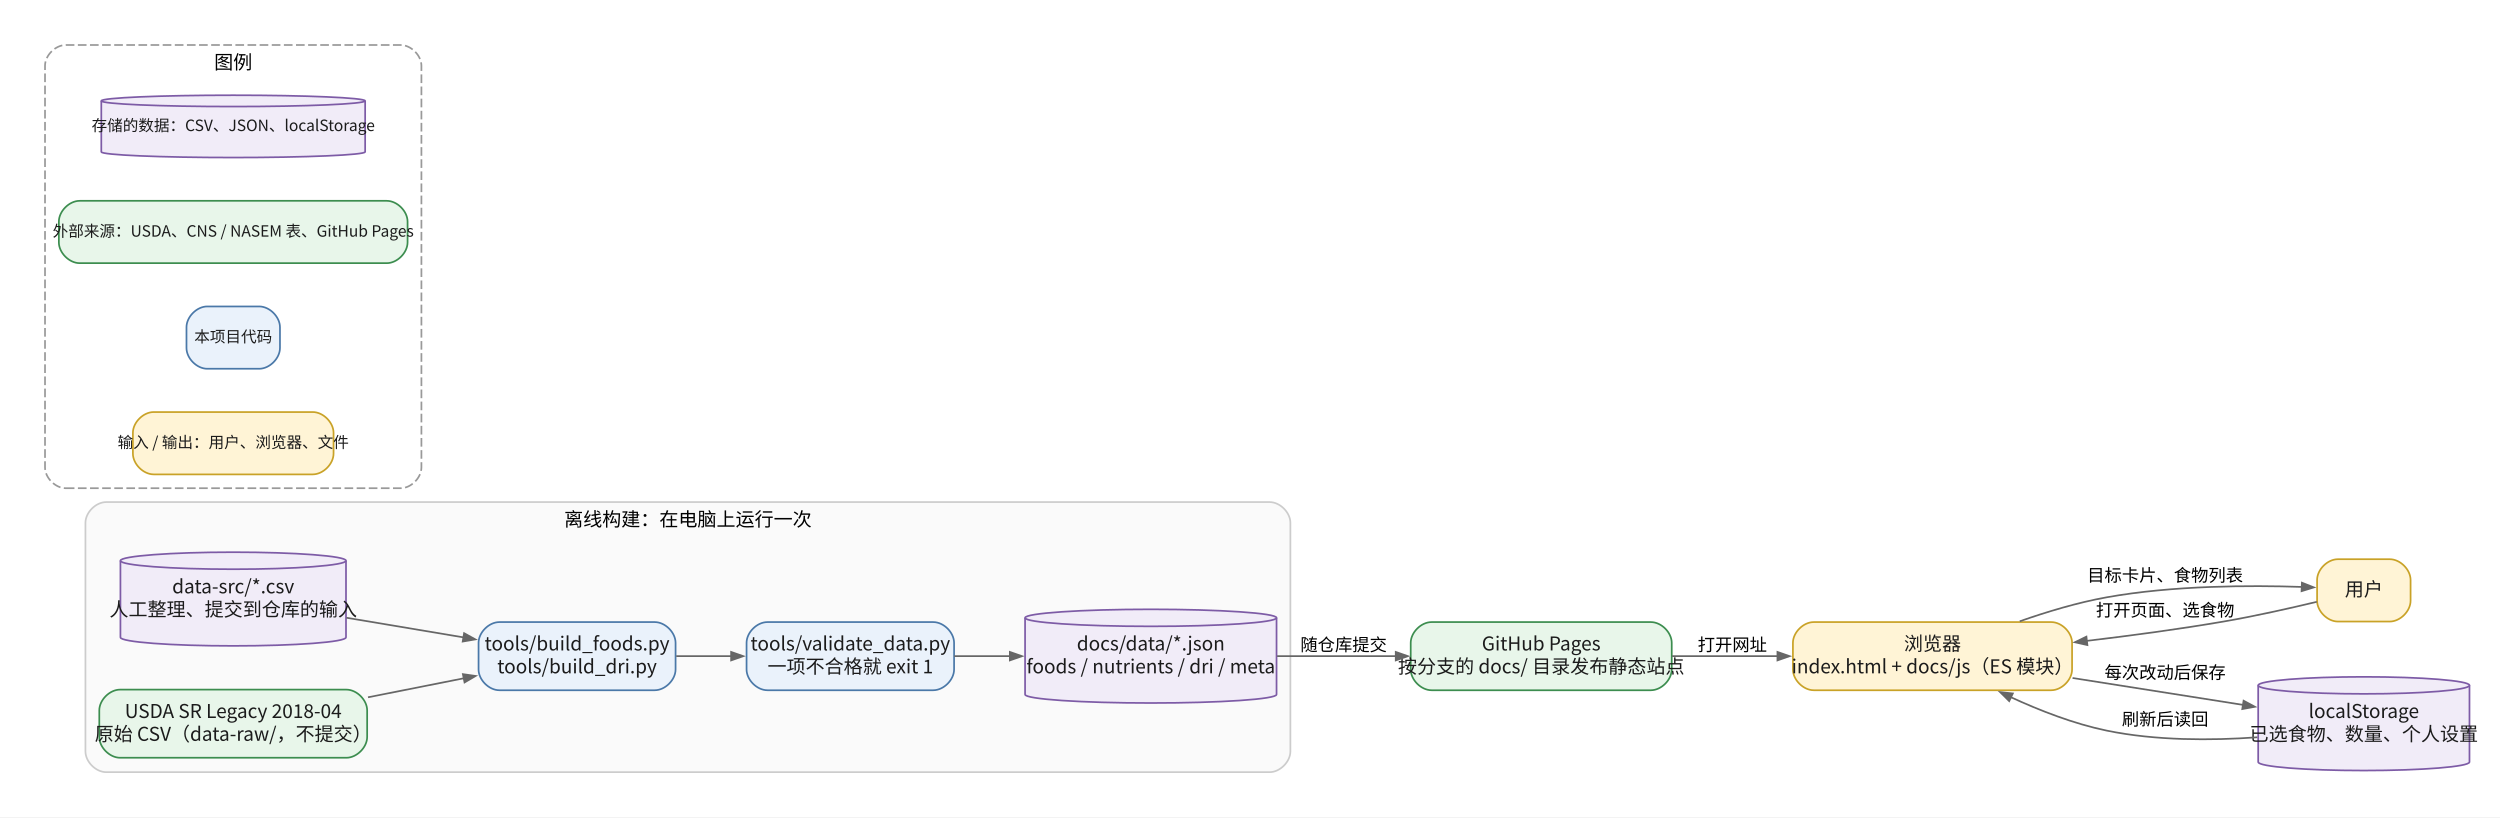
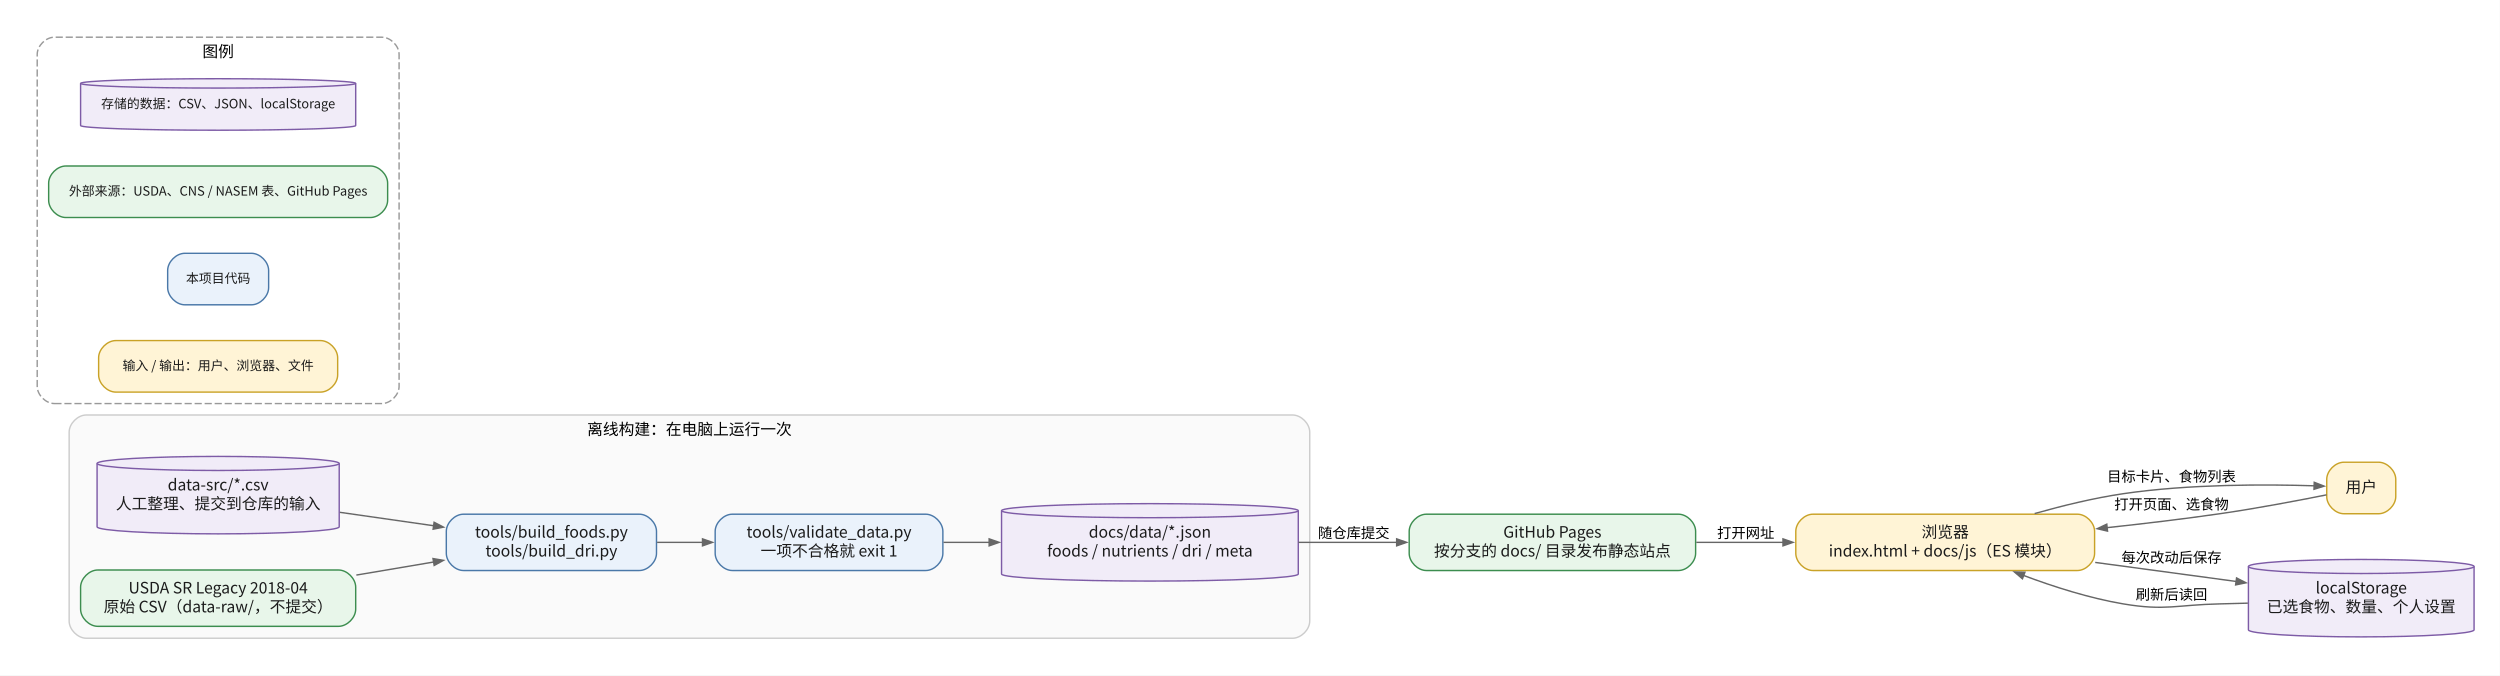
- <svg xmlns="http://www.w3.org/2000/svg" width="1444pt" height="472pt" viewBox="0.00 0.00 1444.00 472.00">
+ <svg xmlns="http://www.w3.org/2000/svg" width="1747pt" height="472pt" viewBox="0.00 0.00 1747.00 472.00">
  <g id="graph0" class="graph" transform="scale(1 1) rotate(0) translate(18 454)">
-     <polygon fill="white" stroke="none" points="-18,18 -18,-454 1426.37,-454 1426.37,18 -18,18" />
+     <polygon fill="white" stroke="none" points="-18,18 -18,-454 1728.88,-454 1728.88,18 -18,18" />
    <g id="clust1" class="cluster">
-       <path fill="#fafafa" stroke="#cccccc" d="M43.35,-8C43.35,-8 715.33,-8 715.33,-8 721.33,-8 727.33,-14 727.33,-20 727.33,-20 727.33,-152 727.33,-152 727.33,-158 721.33,-164 715.33,-164 715.33,-164 43.35,-164 43.35,-164 37.35,-164 31.35,-158 31.35,-152 31.35,-152 31.35,-20 31.35,-20 31.35,-14 37.35,-8 43.35,-8" />
-       <text xml:space="preserve" text-anchor="middle" x="379.34" y="-150.1" font-family="Noto Sans CJK SC" font-size="11.00">离线构建：在电脑上运行一次</text>
+       <path fill="#fafafa" stroke="#cccccc" d="M42.32,-8C42.32,-8 885.24,-8 885.24,-8 891.24,-8 897.24,-14 897.24,-20 897.24,-20 897.24,-152 897.24,-152 897.24,-158 891.24,-164 885.24,-164 885.24,-164 42.32,-164 42.32,-164 36.32,-164 30.32,-158 30.32,-152 30.32,-152 30.32,-20 30.32,-20 30.32,-14 36.32,-8 42.32,-8" />
+       <text xml:space="preserve" text-anchor="middle" x="463.78" y="-150.1" font-family="Noto Sans CJK SC" font-size="11.00">离线构建：在电脑上运行一次</text>
    </g>
    <g id="clust2" class="cluster">
-       <path fill="white" stroke="#999999" stroke-dasharray="5,2" d="M20,-172C20,-172 213.41,-172 213.41,-172 219.41,-172 225.41,-178 225.41,-184 225.41,-184 225.41,-416 225.41,-416 225.41,-422 219.41,-428 213.41,-428 213.41,-428 20,-428 20,-428 14,-428 8,-422 8,-416 8,-416 8,-184 8,-184 8,-178 14,-172 20,-172" />
-       <text xml:space="preserve" text-anchor="middle" x="116.71" y="-414.1" font-family="Noto Sans CJK SC" font-size="11.00">图例</text>
+       <path fill="white" stroke="#999999" stroke-dasharray="5,2" d="M20,-172C20,-172 248.88,-172 248.88,-172 254.88,-172 260.88,-178 260.88,-184 260.88,-184 260.88,-416 260.88,-416 260.88,-422 254.88,-428 248.88,-428 248.88,-428 20,-428 20,-428 14,-428 8,-422 8,-416 8,-416 8,-184 8,-184 8,-178 14,-172 20,-172" />
+       <text xml:space="preserve" text-anchor="middle" x="134.44" y="-414.1" font-family="Noto Sans CJK SC" font-size="11.00">图例</text>
    </g>
    <g id="node1" class="node">
-       <path fill="#e8f6ea" stroke="#3c8d4f" d="M182.07,-55.68C182.07,-55.68 51.35,-55.68 51.35,-55.68 45.35,-55.68 39.35,-49.68 39.35,-43.68 39.35,-43.68 39.35,-28.32 39.35,-28.32 39.35,-22.32 45.35,-16.32 51.35,-16.32 51.35,-16.32 182.07,-16.32 182.07,-16.32 188.07,-16.32 194.07,-22.32 194.07,-28.32 194.07,-28.32 194.07,-43.68 194.07,-43.68 194.07,-49.68 188.07,-55.68 182.07,-55.68" />
-       <text xml:space="preserve" text-anchor="middle" x="116.71" y="-39.3" font-family="Noto Sans CJK SC" font-size="11.00" fill="#1b1b1b">USDA SR Legacy 2018-04</text>
-       <text xml:space="preserve" text-anchor="middle" x="116.71" y="-26.1" font-family="Noto Sans CJK SC" font-size="11.00" fill="#1b1b1b">原始 CSV（data-raw/，不提交）</text>
+       <path fill="#e8f6ea" stroke="#3c8d4f" d="M218.56,-55.68C218.56,-55.68 50.32,-55.68 50.32,-55.68 44.32,-55.68 38.32,-49.68 38.32,-43.68 38.32,-43.68 38.32,-28.32 38.32,-28.32 38.32,-22.32 44.32,-16.32 50.32,-16.32 50.32,-16.32 218.56,-16.32 218.56,-16.32 224.56,-16.32 230.56,-22.32 230.56,-28.32 230.56,-28.32 230.56,-43.68 230.56,-43.68 230.56,-49.68 224.56,-55.68 218.56,-55.68" />
+       <text xml:space="preserve" text-anchor="middle" x="134.44" y="-39.3" font-family="Noto Sans CJK SC" font-size="11.00" fill="#1b1b1b">USDA SR Legacy 2018-04</text>
+       <text xml:space="preserve" text-anchor="middle" x="134.44" y="-26.1" font-family="Noto Sans CJK SC" font-size="11.00" fill="#1b1b1b">原始 CSV（data-raw/，不提交）</text>
    </g>
    <g id="node3" class="node">
-       <path fill="#eaf2fb" stroke="#4a78a8" d="M360.21,-94.68C360.21,-94.68 270.41,-94.68 270.41,-94.68 264.41,-94.68 258.41,-88.68 258.41,-82.68 258.41,-82.68 258.41,-67.32 258.41,-67.32 258.41,-61.32 264.41,-55.32 270.41,-55.32 270.41,-55.32 360.21,-55.32 360.21,-55.32 366.21,-55.32 372.21,-61.32 372.21,-67.32 372.21,-67.32 372.21,-82.68 372.21,-82.68 372.21,-88.68 366.21,-94.68 360.21,-94.68" />
-       <text xml:space="preserve" text-anchor="middle" x="315.31" y="-78.3" font-family="Noto Sans CJK SC" font-size="11.00" fill="#1b1b1b">tools/build_foods.py</text>
-       <text xml:space="preserve" text-anchor="middle" x="315.31" y="-65.1" font-family="Noto Sans CJK SC" font-size="11.00" fill="#1b1b1b">tools/build_dri.py</text>
+       <path fill="#eaf2fb" stroke="#4a78a8" d="M428.76,-94.68C428.76,-94.68 305.88,-94.68 305.88,-94.68 299.88,-94.68 293.88,-88.68 293.88,-82.68 293.88,-82.68 293.88,-67.32 293.88,-67.32 293.88,-61.32 299.88,-55.32 305.88,-55.32 305.88,-55.32 428.76,-55.32 428.76,-55.32 434.76,-55.32 440.76,-61.32 440.76,-67.32 440.76,-67.32 440.76,-82.68 440.76,-82.68 440.76,-88.68 434.76,-94.68 428.76,-94.68" />
+       <text xml:space="preserve" text-anchor="middle" x="367.32" y="-78.3" font-family="Noto Sans CJK SC" font-size="11.00" fill="#1b1b1b">tools/build_foods.py</text>
+       <text xml:space="preserve" text-anchor="middle" x="367.32" y="-65.1" font-family="Noto Sans CJK SC" font-size="11.00" fill="#1b1b1b">tools/build_dri.py</text>
    </g>
    <g id="edge1" class="edge">
-       <path fill="none" stroke="#666666" d="M194.56,-51.25C212.96,-54.9 232.42,-58.75 250.17,-62.28" />
-       <polygon fill="#666666" stroke="#666666" points="249.37,-64.62 256.71,-63.57 250.32,-59.81 249.37,-64.62" />
+       <path fill="none" stroke="#666666" d="M231.01,-52.14C249.09,-55.2 267.83,-58.36 285.4,-61.33" />
+       <polygon fill="#666666" stroke="#666666" points="284.58,-63.68 291.89,-62.43 285.4,-58.85 284.58,-63.68" />
    </g>
    <g id="node2" class="node">
-       <path fill="#f1ecf8" stroke="#7d5ba6" d="M181.85,-130.14C181.85,-132.85 152.65,-135.06 116.71,-135.06 80.76,-135.06 51.56,-132.85 51.56,-130.14 51.56,-130.14 51.56,-85.86 51.56,-85.86 51.56,-83.15 80.76,-80.94 116.71,-80.94 152.65,-80.94 181.85,-83.15 181.85,-85.86 181.85,-85.86 181.85,-130.14 181.85,-130.14" />
-       <path fill="none" stroke="#7d5ba6" d="M181.85,-130.14C181.85,-127.43 152.65,-125.22 116.71,-125.22 80.76,-125.22 51.56,-127.43 51.56,-130.14" />
-       <text xml:space="preserve" text-anchor="middle" x="116.71" y="-111.3" font-family="Noto Sans CJK SC" font-size="11.00" fill="#1b1b1b">data-src/*.csv</text>
-       <text xml:space="preserve" text-anchor="middle" x="116.71" y="-98.1" font-family="Noto Sans CJK SC" font-size="11.00" fill="#1b1b1b">人工整理、提交到仓库的输入</text>
+       <path fill="#f1ecf8" stroke="#7d5ba6" d="M219.04,-130.14C219.04,-132.85 181.12,-135.06 134.44,-135.06 87.76,-135.06 49.84,-132.85 49.84,-130.14 49.84,-130.14 49.84,-85.86 49.84,-85.86 49.84,-83.15 87.76,-80.94 134.44,-80.94 181.12,-80.94 219.04,-83.15 219.04,-85.86 219.04,-85.86 219.04,-130.14 219.04,-130.14" />
+       <path fill="none" stroke="#7d5ba6" d="M219.04,-130.14C219.04,-127.43 181.12,-125.22 134.44,-125.22 87.76,-125.22 49.84,-127.43 49.84,-130.14" />
+       <text xml:space="preserve" text-anchor="middle" x="134.44" y="-111.3" font-family="Noto Sans CJK SC" font-size="11.00" fill="#1b1b1b">data-src/*.csv</text>
+       <text xml:space="preserve" text-anchor="middle" x="134.44" y="-98.1" font-family="Noto Sans CJK SC" font-size="11.00" fill="#1b1b1b">人工整理、提交到仓库的输入</text>
    </g>
    <g id="edge2" class="edge">
-       <path fill="none" stroke="#666666" d="M182.08,-97.19C203.83,-93.54 228.1,-89.47 249.86,-85.82" />
-       <polygon fill="#666666" stroke="#666666" points="250.07,-88.27 256.57,-84.69 249.26,-83.44 250.07,-88.27" />
+       <path fill="none" stroke="#666666" d="M219.45,-95.99C240.85,-92.93 263.8,-89.65 285.06,-86.61" />
+       <polygon fill="#666666" stroke="#666666" points="285.35,-89.05 291.93,-85.63 284.66,-84.2 285.35,-89.05" />
    </g>
    <g id="node4" class="node">
-       <path fill="#eaf2fb" stroke="#4a78a8" d="M521.08,-94.68C521.08,-94.68 425.21,-94.68 425.21,-94.68 419.21,-94.68 413.21,-88.68 413.21,-82.68 413.21,-82.68 413.21,-67.32 413.21,-67.32 413.21,-61.32 419.21,-55.32 425.21,-55.32 425.21,-55.32 521.08,-55.32 521.08,-55.32 527.08,-55.32 533.08,-61.32 533.08,-67.32 533.08,-67.32 533.08,-82.68 533.08,-82.68 533.08,-88.68 527.08,-94.68 521.08,-94.68" />
-       <text xml:space="preserve" text-anchor="middle" x="473.15" y="-78.3" font-family="Noto Sans CJK SC" font-size="11.00" fill="#1b1b1b">tools/validate_data.py</text>
-       <text xml:space="preserve" text-anchor="middle" x="473.15" y="-65.1" font-family="Noto Sans CJK SC" font-size="11.00" fill="#1b1b1b">一项不合格就 exit 1</text>
+       <path fill="#eaf2fb" stroke="#4a78a8" d="M628.88,-94.68C628.88,-94.68 493.76,-94.68 493.76,-94.68 487.76,-94.68 481.76,-88.68 481.76,-82.68 481.76,-82.68 481.76,-67.32 481.76,-67.32 481.76,-61.32 487.76,-55.32 493.76,-55.32 493.76,-55.32 628.88,-55.32 628.88,-55.32 634.88,-55.32 640.88,-61.32 640.88,-67.32 640.88,-67.32 640.88,-82.68 640.88,-82.68 640.88,-88.68 634.88,-94.68 628.88,-94.68" />
+       <text xml:space="preserve" text-anchor="middle" x="561.32" y="-78.3" font-family="Noto Sans CJK SC" font-size="11.00" fill="#1b1b1b">tools/validate_data.py</text>
+       <text xml:space="preserve" text-anchor="middle" x="561.32" y="-65.1" font-family="Noto Sans CJK SC" font-size="11.00" fill="#1b1b1b">一项不合格就 exit 1</text>
    </g>
    <g id="edge3" class="edge">
-       <path fill="none" stroke="#666666" d="M372.57,-75C382.89,-75 393.76,-75 404.37,-75" />
-       <polygon fill="#666666" stroke="#666666" points="404.3,-77.45 411.3,-75 404.3,-72.55 404.3,-77.45" />
+       <path fill="none" stroke="#666666" d="M441.18,-75C451.56,-75 462.32,-75 472.95,-75" />
+       <polygon fill="#666666" stroke="#666666" points="472.91,-77.45 479.91,-75 472.91,-72.55 472.91,-77.45" />
    </g>
    <g id="node5" class="node">
-       <path fill="#f1ecf8" stroke="#7d5ba6" d="M719.33,-97.14C719.33,-99.85 686.78,-102.06 646.71,-102.06 606.63,-102.06 574.08,-99.85 574.08,-97.14 574.08,-97.14 574.08,-52.86 574.08,-52.86 574.08,-50.15 606.63,-47.94 646.71,-47.94 686.78,-47.94 719.33,-50.15 719.33,-52.86 719.33,-52.86 719.33,-97.14 719.33,-97.14" />
-       <path fill="none" stroke="#7d5ba6" d="M719.33,-97.14C719.33,-94.43 686.78,-92.22 646.71,-92.22 606.63,-92.22 574.08,-94.43 574.08,-97.14" />
-       <text xml:space="preserve" text-anchor="middle" x="646.71" y="-78.3" font-family="Noto Sans CJK SC" font-size="11.00" fill="#1b1b1b">docs/data/*.json</text>
-       <text xml:space="preserve" text-anchor="middle" x="646.71" y="-65.1" font-family="Noto Sans CJK SC" font-size="11.00" fill="#1b1b1b">foods / nutrients / dri / meta</text>
+       <path fill="#f1ecf8" stroke="#7d5ba6" d="M889.24,-97.14C889.24,-99.85 842.77,-102.06 785.56,-102.06 728.35,-102.06 681.88,-99.85 681.88,-97.14 681.88,-97.14 681.88,-52.86 681.88,-52.86 681.88,-50.15 728.35,-47.94 785.56,-47.94 842.77,-47.94 889.24,-50.15 889.24,-52.86 889.24,-52.86 889.24,-97.14 889.24,-97.14" />
+       <path fill="none" stroke="#7d5ba6" d="M889.24,-97.14C889.24,-94.43 842.77,-92.22 785.56,-92.22 728.35,-92.22 681.88,-94.43 681.88,-97.14" />
+       <text xml:space="preserve" text-anchor="middle" x="785.56" y="-78.3" font-family="Noto Sans CJK SC" font-size="11.00" fill="#1b1b1b">docs/data/*.json</text>
+       <text xml:space="preserve" text-anchor="middle" x="785.56" y="-65.1" font-family="Noto Sans CJK SC" font-size="11.00" fill="#1b1b1b">foods / nutrients / dri / meta</text>
    </g>
    <g id="edge4" class="edge">
-       <path fill="none" stroke="#666666" d="M533.19,-75C543.61,-75 554.63,-75 565.52,-75" />
-       <polygon fill="#666666" stroke="#666666" points="565.3,-77.45 572.3,-75 565.3,-72.55 565.3,-77.45" />
+       <path fill="none" stroke="#666666" d="M641.3,-75C651.74,-75 662.59,-75 673.44,-75" />
+       <polygon fill="#666666" stroke="#666666" points="673.22,-77.45 680.22,-75 673.22,-72.55 673.22,-77.45" />
    </g>
    <g id="node6" class="node">
-       <path fill="#e8f6ea" stroke="#3c8d4f" d="M935.59,-94.68C935.59,-94.68 808.83,-94.68 808.83,-94.68 802.83,-94.68 796.83,-88.68 796.83,-82.68 796.83,-82.68 796.83,-67.32 796.83,-67.32 796.83,-61.32 802.83,-55.32 808.83,-55.32 808.83,-55.32 935.59,-55.32 935.59,-55.32 941.59,-55.32 947.59,-61.32 947.59,-67.32 947.59,-67.32 947.59,-82.68 947.59,-82.68 947.59,-88.68 941.59,-94.68 935.59,-94.68" />
-       <text xml:space="preserve" text-anchor="middle" x="872.21" y="-78.3" font-family="Noto Sans CJK SC" font-size="11.00" fill="#1b1b1b">GitHub Pages</text>
-       <text xml:space="preserve" text-anchor="middle" x="872.21" y="-65.1" font-family="Noto Sans CJK SC" font-size="11.00" fill="#1b1b1b">按分支的 docs/ 目录发布静态站点</text>
+       <path fill="#e8f6ea" stroke="#3c8d4f" d="M1154.9,-94.68C1154.9,-94.68 978.74,-94.68 978.74,-94.68 972.74,-94.68 966.74,-88.68 966.74,-82.68 966.74,-82.68 966.74,-67.32 966.74,-67.32 966.74,-61.32 972.74,-55.32 978.74,-55.32 978.74,-55.32 1154.9,-55.32 1154.9,-55.32 1160.9,-55.32 1166.9,-61.32 1166.9,-67.32 1166.9,-67.32 1166.9,-82.68 1166.9,-82.68 1166.9,-88.68 1160.9,-94.68 1154.9,-94.68" />
+       <text xml:space="preserve" text-anchor="middle" x="1066.82" y="-78.3" font-family="Noto Sans CJK SC" font-size="11.00" fill="#1b1b1b">GitHub Pages</text>
+       <text xml:space="preserve" text-anchor="middle" x="1066.82" y="-65.1" font-family="Noto Sans CJK SC" font-size="11.00" fill="#1b1b1b">按分支的 docs/ 目录发布静态站点</text>
    </g>
    <g id="edge5" class="edge">
-       <path fill="none" stroke="#666666" d="M719.65,-75C741.59,-75 765.88,-75 788.47,-75" />
-       <polygon fill="#666666" stroke="#666666" points="788.19,-77.45 795.19,-75 788.19,-72.55 788.19,-77.45" />
-       <text xml:space="preserve" text-anchor="middle" x="758.08" y="-78" font-family="Noto Sans CJK SC" font-size="10.00">随仓库提交</text>
+       <path fill="none" stroke="#666666" d="M889.36,-75C911.79,-75 935.6,-75 958.22,-75" />
+       <polygon fill="#666666" stroke="#666666" points="957.98,-77.45 964.98,-75 957.98,-72.55 957.98,-77.45" />
+       <text xml:space="preserve" text-anchor="middle" x="927.99" y="-78" font-family="Noto Sans CJK SC" font-size="10.00">随仓库提交</text>
    </g>
    <g id="node7" class="node">
-       <path fill="#fff4d6" stroke="#c9a227" d="M1166.83,-94.68C1166.83,-94.68 1029.59,-94.68 1029.59,-94.68 1023.59,-94.68 1017.59,-88.68 1017.59,-82.68 1017.59,-82.68 1017.59,-67.32 1017.59,-67.32 1017.59,-61.32 1023.59,-55.32 1029.59,-55.32 1029.59,-55.32 1166.83,-55.32 1166.83,-55.32 1172.83,-55.32 1178.83,-61.32 1178.83,-67.32 1178.83,-67.32 1178.83,-82.68 1178.83,-82.68 1178.83,-88.68 1172.83,-94.68 1166.83,-94.68" />
-       <text xml:space="preserve" text-anchor="middle" x="1098.21" y="-78.3" font-family="Noto Sans CJK SC" font-size="11.00" fill="#1b1b1b">浏览器</text>
-       <text xml:space="preserve" text-anchor="middle" x="1098.21" y="-65.1" font-family="Noto Sans CJK SC" font-size="11.00" fill="#1b1b1b">index.html + docs/js（ES 模块）</text>
+       <path fill="#fff4d6" stroke="#c9a227" d="M1433.7,-94.68C1433.7,-94.68 1248.9,-94.68 1248.9,-94.68 1242.9,-94.68 1236.9,-88.68 1236.9,-82.68 1236.9,-82.68 1236.9,-67.32 1236.9,-67.32 1236.9,-61.32 1242.9,-55.32 1248.9,-55.32 1248.9,-55.32 1433.7,-55.32 1433.7,-55.32 1439.7,-55.32 1445.7,-61.32 1445.7,-67.32 1445.7,-67.32 1445.7,-82.68 1445.7,-82.68 1445.7,-88.68 1439.7,-94.68 1433.7,-94.68" />
+       <text xml:space="preserve" text-anchor="middle" x="1341.3" y="-78.3" font-family="Noto Sans CJK SC" font-size="11.00" fill="#1b1b1b">浏览器</text>
+       <text xml:space="preserve" text-anchor="middle" x="1341.3" y="-65.1" font-family="Noto Sans CJK SC" font-size="11.00" fill="#1b1b1b">index.html + docs/js（ES 模块）</text>
    </g>
    <g id="edge6" class="edge">
-       <path fill="none" stroke="#666666" d="M947.8,-75C967.37,-75 988.67,-75 1008.89,-75" />
-       <polygon fill="#666666" stroke="#666666" points="1008.66,-77.45 1015.66,-75 1008.66,-72.55 1008.66,-77.45" />
-       <text xml:space="preserve" text-anchor="middle" x="982.59" y="-78" font-family="Noto Sans CJK SC" font-size="10.00">打开网址</text>
+       <path fill="none" stroke="#666666" d="M1167.35,-75C1187.12,-75 1208.01,-75 1228.18,-75" />
+       <polygon fill="#666666" stroke="#666666" points="1227.95,-77.45 1234.95,-75 1227.95,-72.55 1227.95,-77.45" />
+       <text xml:space="preserve" text-anchor="middle" x="1201.9" y="-78" font-family="Noto Sans CJK SC" font-size="10.00">打开网址</text>
    </g>
    <g id="node8" class="node">
-       <path fill="#fff4d6" stroke="#c9a227" d="M1362.35,-131C1362.35,-131 1332.35,-131 1332.35,-131 1326.35,-131 1320.35,-125 1320.35,-119 1320.35,-119 1320.35,-107 1320.35,-107 1320.35,-101 1326.35,-95 1332.35,-95 1332.35,-95 1362.35,-95 1362.35,-95 1368.35,-95 1374.35,-101 1374.35,-107 1374.35,-107 1374.35,-119 1374.35,-119 1374.35,-125 1368.35,-131 1362.35,-131" />
-       <text xml:space="preserve" text-anchor="middle" x="1347.35" y="-109.7" font-family="Noto Sans CJK SC" font-size="11.00" fill="#1b1b1b">用户</text>
+       <path fill="#fff4d6" stroke="#c9a227" d="M1644.16,-131C1644.16,-131 1619.92,-131 1619.92,-131 1613.92,-131 1607.92,-125 1607.92,-119 1607.92,-119 1607.92,-107 1607.92,-107 1607.92,-101 1613.92,-95 1619.92,-95 1619.92,-95 1644.16,-95 1644.16,-95 1650.16,-95 1656.16,-101 1656.16,-107 1656.16,-107 1656.16,-119 1656.16,-119 1656.16,-125 1650.16,-131 1644.16,-131" />
+       <text xml:space="preserve" text-anchor="middle" x="1632.04" y="-109.7" font-family="Noto Sans CJK SC" font-size="11.00" fill="#1b1b1b">用户</text>
    </g>
    <g id="edge10" class="edge">
-       <path fill="none" stroke="#666666" d="M1148.6,-95.14C1164.38,-100.68 1182.1,-105.99 1198.83,-109 1236.93,-115.85 1281.44,-116.01 1311.52,-114.99" />
-       <polygon fill="#666666" stroke="#666666" points="1311.58,-117.44 1318.48,-114.72 1311.39,-112.54 1311.58,-117.44" />
-       <text xml:space="preserve" text-anchor="middle" x="1232.58" y="-118.12" font-family="Noto Sans CJK SC" font-size="10.00">目标卡片、食物列表</text>
+       <path fill="none" stroke="#666666" d="M1403.81,-95.13C1423.38,-100.67 1445.26,-105.98 1465.7,-109 1511.72,-115.79 1565.72,-115.59 1599.16,-114.52" />
+       <polygon fill="#666666" stroke="#666666" points="1599.19,-116.98 1606.1,-114.28 1599.02,-112.08 1599.19,-116.98" />
+       <text xml:space="preserve" text-anchor="middle" x="1499.45" y="-117.44" font-family="Noto Sans CJK SC" font-size="10.00">目标卡片、食物列表</text>
    </g>
    <g id="node9" class="node">
-       <path fill="#f1ecf8" stroke="#7d5ba6" d="M1408.37,-58.14C1408.37,-60.85 1381.02,-63.06 1347.35,-63.06 1313.68,-63.06 1286.33,-60.85 1286.33,-58.14 1286.33,-58.14 1286.33,-13.86 1286.33,-13.86 1286.33,-11.15 1313.68,-8.94 1347.35,-8.94 1381.02,-8.94 1408.37,-11.15 1408.37,-13.86 1408.37,-13.86 1408.37,-58.14 1408.37,-58.14" />
-       <path fill="none" stroke="#7d5ba6" d="M1408.37,-58.14C1408.37,-55.43 1381.02,-53.22 1347.35,-53.22 1313.68,-53.22 1286.33,-55.43 1286.33,-58.14" />
-       <text xml:space="preserve" text-anchor="middle" x="1347.35" y="-39.3" font-family="Noto Sans CJK SC" font-size="11.00" fill="#1b1b1b">localStorage</text>
-       <text xml:space="preserve" text-anchor="middle" x="1347.35" y="-26.1" font-family="Noto Sans CJK SC" font-size="11.00" fill="#1b1b1b">已选食物、数量、个人设置</text>
+       <path fill="#f1ecf8" stroke="#7d5ba6" d="M1710.88,-58.14C1710.88,-60.85 1675.54,-63.06 1632.04,-63.06 1588.54,-63.06 1553.2,-60.85 1553.2,-58.14 1553.2,-58.14 1553.2,-13.86 1553.2,-13.86 1553.2,-11.15 1588.54,-8.94 1632.04,-8.94 1675.54,-8.94 1710.88,-11.15 1710.88,-13.86 1710.88,-13.86 1710.88,-58.14 1710.88,-58.14" />
+       <path fill="none" stroke="#7d5ba6" d="M1710.88,-58.14C1710.88,-55.43 1675.54,-53.22 1632.04,-53.22 1588.54,-53.22 1553.2,-55.43 1553.2,-58.14" />
+       <text xml:space="preserve" text-anchor="middle" x="1632.04" y="-39.3" font-family="Noto Sans CJK SC" font-size="11.00" fill="#1b1b1b">localStorage</text>
+       <text xml:space="preserve" text-anchor="middle" x="1632.04" y="-26.1" font-family="Noto Sans CJK SC" font-size="11.00" fill="#1b1b1b">已选食物、数量、个人设置</text>
    </g>
    <g id="edge8" class="edge">
-       <path fill="none" stroke="#666666" d="M1179.11,-62.39C1210.95,-57.37 1247.24,-51.64 1277.86,-46.81" />
-       <polygon fill="#666666" stroke="#666666" points="1277.9,-49.28 1284.43,-45.77 1277.13,-44.44 1277.9,-49.28" />
-       <text xml:space="preserve" text-anchor="middle" x="1232.58" y="-61.99" font-family="Noto Sans CJK SC" font-size="10.00">每次改动后保存</text>
+       <path fill="none" stroke="#666666" d="M1446.13,-60.98C1478.49,-56.61 1513.8,-51.84 1544.81,-47.65" />
+       <polygon fill="#666666" stroke="#666666" points="1544.91,-50.11 1551.52,-46.74 1544.25,-45.25 1544.91,-50.11" />
+       <text xml:space="preserve" text-anchor="middle" x="1499.45" y="-60.84" font-family="Noto Sans CJK SC" font-size="10.00">每次改动后保存</text>
    </g>
    <g id="edge7" class="edge">
-       <path fill="none" stroke="#666666" d="M1320.18,-106.4C1304.61,-102.66 1284.43,-98.11 1266.33,-95 1240.73,-90.6 1212.77,-86.85 1187.16,-83.82" />
-       <polygon fill="#666666" stroke="#666666" points="1187.67,-81.41 1180.44,-83.04 1187.11,-86.28 1187.67,-81.41" />
-       <text xml:space="preserve" text-anchor="middle" x="1232.58" y="-98" font-family="Noto Sans CJK SC" font-size="10.00">打开页面、选食物</text>
+       <path fill="none" stroke="#666666" d="M1607.8,-108.2C1588.03,-104.24 1558.84,-98.7 1533.2,-95 1507.75,-91.33 1480.31,-88.06 1454.38,-85.27" />
+       <polygon fill="#666666" stroke="#666666" points="1454.74,-82.85 1447.52,-84.55 1454.22,-87.72 1454.74,-82.85" />
+       <text xml:space="preserve" text-anchor="middle" x="1499.45" y="-98" font-family="Noto Sans CJK SC" font-size="10.00">打开页面、选食物</text>
    </g>
    <g id="edge9" class="edge">
-       <path fill="none" stroke="#666666" d="M1285.87,-28.14C1258.96,-26.23 1227.06,-26.17 1198.83,-32 1179.95,-35.9 1160.25,-43.55 1143.4,-51.33" />
-       <polygon fill="#666666" stroke="#666666" points="1142.51,-49.04 1137.24,-54.26 1144.61,-53.47 1142.51,-49.04" />
-       <text xml:space="preserve" text-anchor="middle" x="1232.58" y="-35" font-family="Noto Sans CJK SC" font-size="10.00">刷新后读回</text>
+       <path fill="none" stroke="#666666" d="M1552.81,-32.52C1546.18,-32.31 1539.57,-32.13 1533.2,-32 1503.21,-31.39 1495.28,-26.99 1465.7,-32 1442.19,-35.98 1417.19,-43.94 1395.88,-51.94" />
+       <polygon fill="#666666" stroke="#666666" points="1395.28,-49.54 1389.62,-54.34 1397.03,-54.12 1395.28,-49.54" />
+       <text xml:space="preserve" text-anchor="middle" x="1499.45" y="-35" font-family="Noto Sans CJK SC" font-size="10.00">刷新后读回</text>
    </g>
    <g id="node10" class="node">
-       <path fill="#fff4d6" stroke="#c9a227" d="M162.66,-216C162.66,-216 70.76,-216 70.76,-216 64.76,-216 58.76,-210 58.76,-204 58.76,-204 58.76,-192 58.76,-192 58.76,-186 64.76,-180 70.76,-180 70.76,-180 162.66,-180 162.66,-180 168.66,-180 174.66,-186 174.66,-192 174.66,-192 174.66,-204 174.66,-204 174.66,-210 168.66,-216 162.66,-216" />
-       <text xml:space="preserve" text-anchor="middle" x="116.71" y="-195.3" font-family="Noto Sans CJK SC" font-size="9.00" fill="#1b1b1b">输入 / 输出：用户、浏览器、文件</text>
+       <path fill="#fff4d6" stroke="#c9a227" d="M205.96,-216C205.96,-216 62.92,-216 62.92,-216 56.92,-216 50.92,-210 50.92,-204 50.92,-204 50.92,-192 50.92,-192 50.92,-186 56.92,-180 62.92,-180 62.92,-180 205.96,-180 205.96,-180 211.96,-180 217.96,-186 217.96,-192 217.96,-192 217.96,-204 217.96,-204 217.96,-210 211.96,-216 205.96,-216" />
+       <text xml:space="preserve" text-anchor="middle" x="134.44" y="-195.3" font-family="Noto Sans CJK SC" font-size="9.00" fill="#1b1b1b">输入 / 输出：用户、浏览器、文件</text>
    </g>
    <g id="node11" class="node">
-       <path fill="#eaf2fb" stroke="#4a78a8" d="M131.71,-277C131.71,-277 101.71,-277 101.71,-277 95.71,-277 89.71,-271 89.71,-265 89.71,-265 89.71,-253 89.71,-253 89.71,-247 95.71,-241 101.71,-241 101.71,-241 131.71,-241 131.71,-241 137.71,-241 143.71,-247 143.71,-253 143.71,-253 143.71,-265 143.71,-265 143.71,-271 137.71,-277 131.71,-277" />
-       <text xml:space="preserve" text-anchor="middle" x="116.71" y="-256.3" font-family="Noto Sans CJK SC" font-size="9.00" fill="#1b1b1b">本项目代码</text>
+       <path fill="#eaf2fb" stroke="#4a78a8" d="M157.72,-277C157.72,-277 111.16,-277 111.16,-277 105.16,-277 99.16,-271 99.16,-265 99.16,-265 99.16,-253 99.16,-253 99.16,-247 105.16,-241 111.16,-241 111.16,-241 157.72,-241 157.72,-241 163.72,-241 169.72,-247 169.72,-253 169.72,-253 169.72,-265 169.72,-265 169.72,-271 163.72,-277 157.72,-277" />
+       <text xml:space="preserve" text-anchor="middle" x="134.44" y="-256.3" font-family="Noto Sans CJK SC" font-size="9.00" fill="#1b1b1b">本项目代码</text>
    </g>
    <g id="node12" class="node">
-       <path fill="#e8f6ea" stroke="#3c8d4f" d="M205.41,-338C205.41,-338 28,-338 28,-338 22,-338 16,-332 16,-326 16,-326 16,-314 16,-314 16,-308 22,-302 28,-302 28,-302 205.41,-302 205.41,-302 211.41,-302 217.41,-308 217.41,-314 217.41,-314 217.41,-326 217.41,-326 217.41,-332 211.41,-338 205.41,-338" />
-       <text xml:space="preserve" text-anchor="middle" x="116.71" y="-317.3" font-family="Noto Sans CJK SC" font-size="9.00" fill="#1b1b1b">外部来源：USDA、CNS / NASEM 表、GitHub Pages</text>
+       <path fill="#e8f6ea" stroke="#3c8d4f" d="M240.88,-338C240.88,-338 28,-338 28,-338 22,-338 16,-332 16,-326 16,-326 16,-314 16,-314 16,-308 22,-302 28,-302 28,-302 240.88,-302 240.88,-302 246.88,-302 252.88,-308 252.88,-314 252.88,-314 252.88,-326 252.88,-326 252.88,-332 246.88,-338 240.88,-338" />
+       <text xml:space="preserve" text-anchor="middle" x="134.44" y="-317.3" font-family="Noto Sans CJK SC" font-size="9.00" fill="#1b1b1b">外部来源：USDA、CNS / NASEM 表、GitHub Pages</text>
    </g>
    <g id="node13" class="node">
-       <path fill="#f1ecf8" stroke="#7d5ba6" d="M192.91,-395.73C192.91,-397.53 158.75,-399 116.71,-399 74.66,-399 40.51,-397.53 40.51,-395.73 40.51,-395.73 40.51,-366.27 40.51,-366.27 40.51,-364.47 74.66,-363 116.71,-363 158.75,-363 192.91,-364.47 192.91,-366.27 192.91,-366.27 192.91,-395.73 192.91,-395.73" />
-       <path fill="none" stroke="#7d5ba6" d="M192.91,-395.73C192.91,-393.92 158.75,-392.45 116.71,-392.45 74.66,-392.45 40.51,-393.92 40.51,-395.73" />
-       <text xml:space="preserve" text-anchor="middle" x="116.71" y="-378.3" font-family="Noto Sans CJK SC" font-size="9.00" fill="#1b1b1b">存储的数据：CSV、JSON、localStorage</text>
+       <path fill="#f1ecf8" stroke="#7d5ba6" d="M230.56,-395.73C230.56,-397.53 187.48,-399 134.44,-399 81.4,-399 38.32,-397.53 38.32,-395.73 38.32,-395.73 38.32,-366.27 38.32,-366.27 38.32,-364.47 81.4,-363 134.44,-363 187.48,-363 230.56,-364.47 230.56,-366.27 230.56,-366.27 230.56,-395.73 230.56,-395.73" />
+       <path fill="none" stroke="#7d5ba6" d="M230.56,-395.73C230.56,-393.92 187.48,-392.45 134.44,-392.45 81.4,-392.45 38.32,-393.92 38.32,-395.73" />
+       <text xml:space="preserve" text-anchor="middle" x="134.44" y="-378.3" font-family="Noto Sans CJK SC" font-size="9.00" fill="#1b1b1b">存储的数据：CSV、JSON、localStorage</text>
    </g>
  </g>
</svg>
